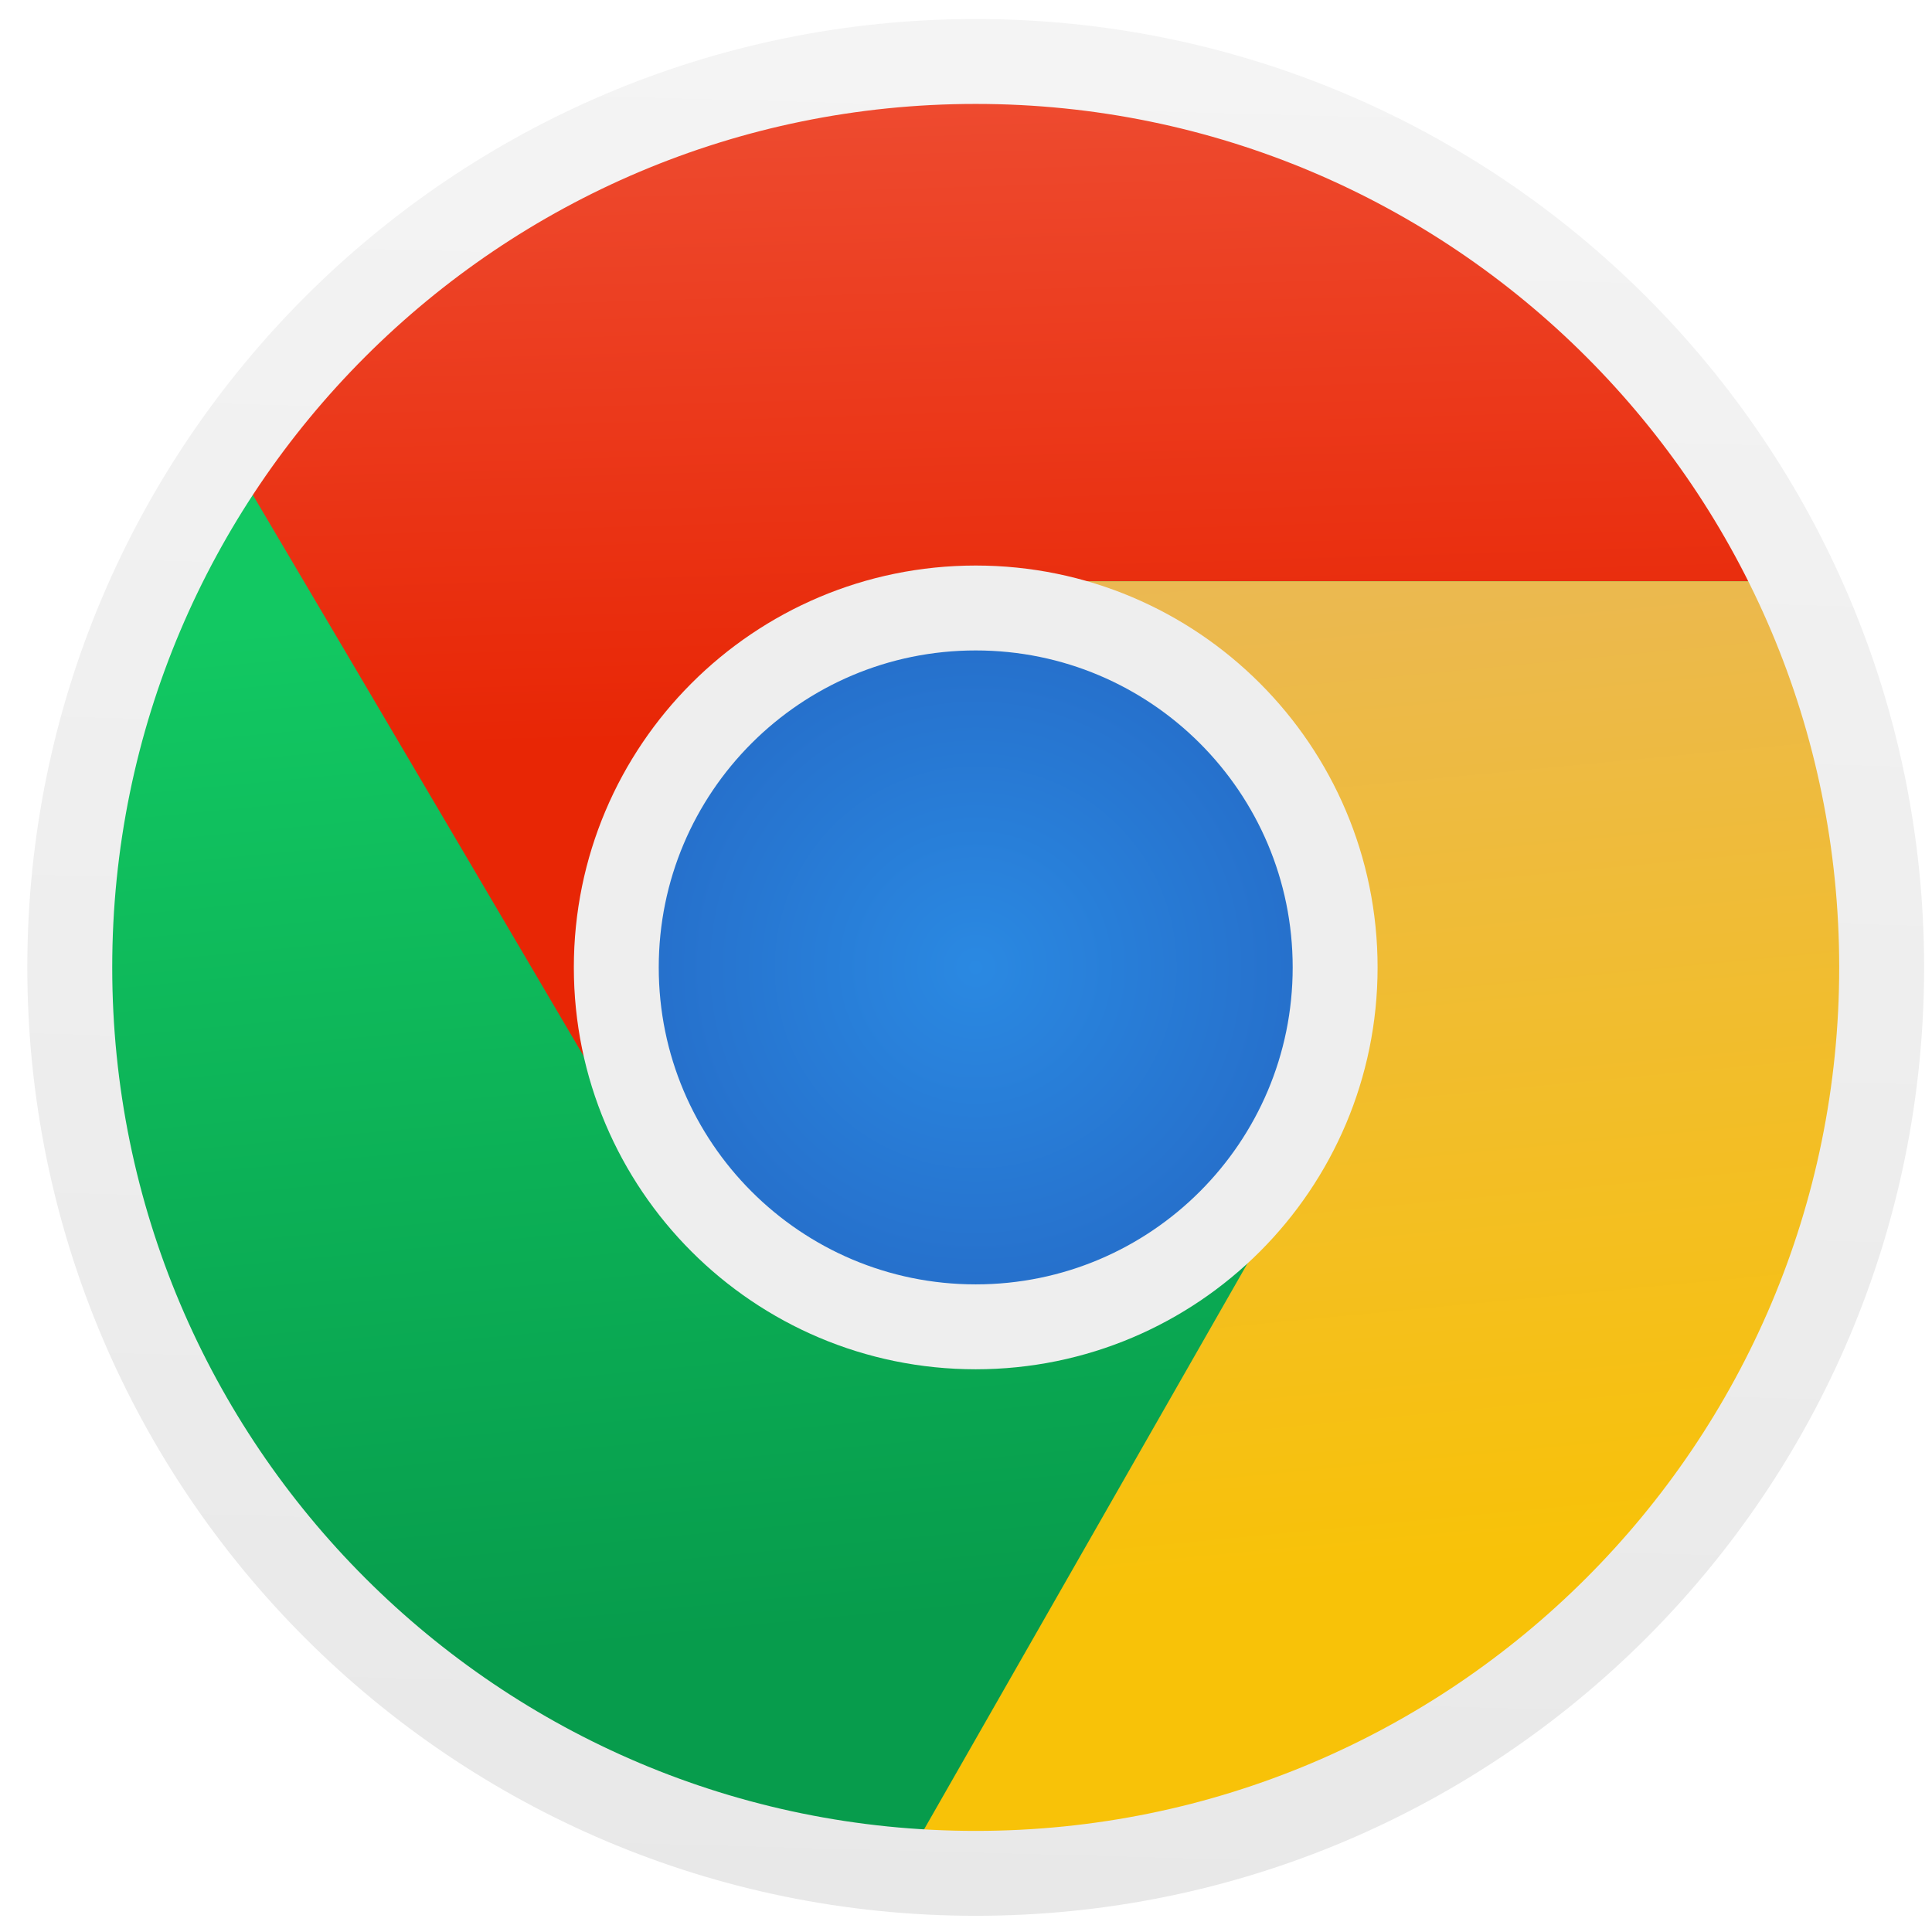
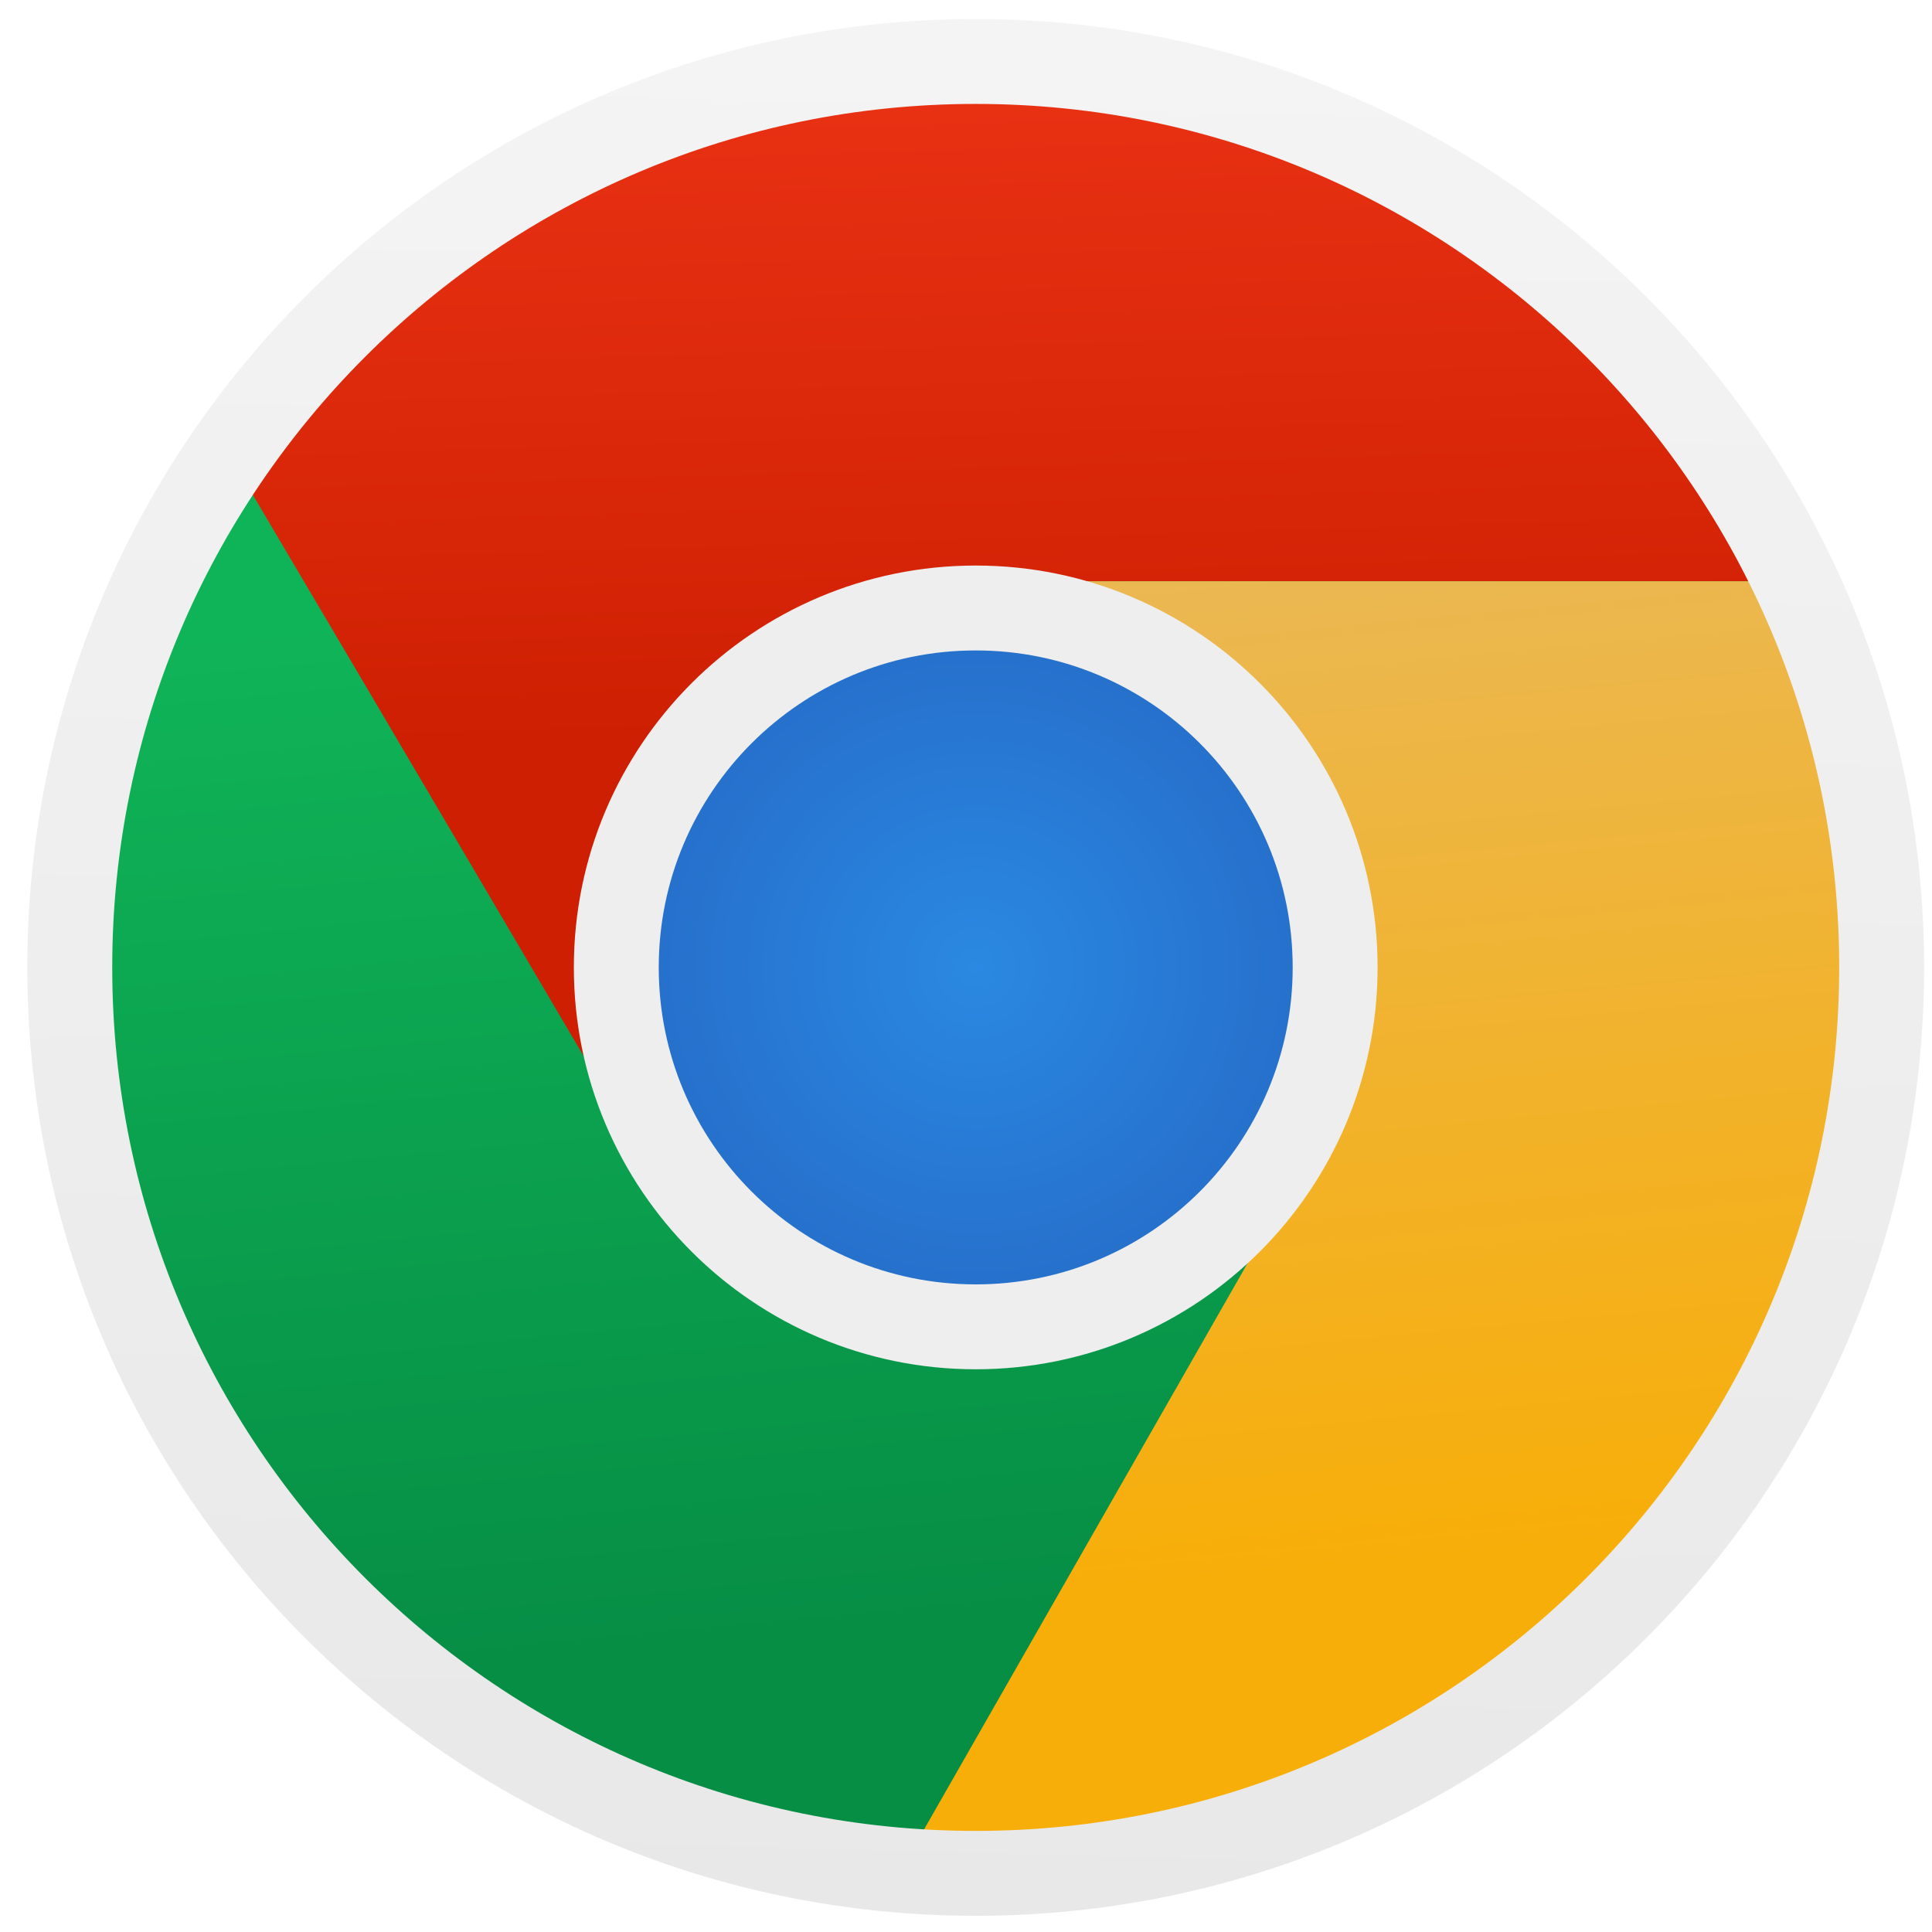
<svg xmlns="http://www.w3.org/2000/svg" xmlns:xlink="http://www.w3.org/1999/xlink" height="136.533" viewBox="0 0 136.533 136.533" width="136.533" version="1.1" id="svg29">
  <defs id="defs33">
    <linearGradient id="linearGradient862">
      <stop style="stop-color:#2a89e2;stop-opacity:1;" offset="0" id="stop858" />
      <stop style="stop-color:#256ac6;stop-opacity:1" offset="1" id="stop860" />
    </linearGradient>
    <linearGradient id="linearGradient846">
      <stop style="stop-color:#f4f4f4;stop-opacity:1" offset="0" id="stop842" />
      <stop style="stop-color:#e8e8e8;stop-opacity:1" offset="1" id="stop844" />
    </linearGradient>
    <linearGradient xlink:href="#linearGradient846" id="linearGradient848" x1="65.859" y1="1.835" x2="62.212" y2="136.343" gradientUnits="userSpaceOnUse" />
    <radialGradient xlink:href="#linearGradient862" id="radialGradient864" cx="68.953" cy="68.366" fx="68.953" fy="68.366" r="28.4" gradientUnits="userSpaceOnUse" />
  </defs>
  <linearGradient id="a" gradientUnits="userSpaceOnUse" x1="65.281" x2="67.13" y1="-10.604" y2="51.878">
-     <stop offset="0" stop-color="#f26c56" id="stop2" style="stop-color:#f05940;stop-opacity:1" />
-     <stop offset="1" stop-color="#ef5136" id="stop4" style="stop-color:#e82605;stop-opacity:1" />
+     <stop offset="0" stop-color="#f26c56" id="stop2" style="stop-color:#f3381a;stop-opacity:1" />
+     <stop offset="1" stop-color="#ef5136" id="stop4" style="stop-color:#ce1f02;stop-opacity:1" />
  </linearGradient>
  <linearGradient id="b" gradientUnits="userSpaceOnUse" x1="35.486" x2="42.542" y1="42.621" y2="116.673">
-     <stop offset="0" stop-color="#33ed85" id="stop7" style="stop-color:#12c862;stop-opacity:1" />
-     <stop offset="1" stop-color="#11c560" id="stop9" style="stop-color:#079c4c;stop-opacity:1" />
+     <stop offset="0" stop-color="#33ed85" id="stop7" style="stop-color:#10b458;stop-opacity:1" />
+     <stop offset="1" stop-color="#11c560" id="stop9" style="stop-color:#068e45;stop-opacity:1" />
  </linearGradient>
  <linearGradient id="c" gradientUnits="userSpaceOnUse" x1="35.486" x2="42.542" y1="42.621" y2="116.673">
    <stop offset="0" stop-color="#ead755" id="stop12" style="stop-color:#eab855;stop-opacity:1" />
-     <stop offset="1" stop-color="#e3ca1d" id="stop14" style="stop-color:#f8c208;stop-opacity:1" />
+     <stop offset="1" stop-color="#e3ca1d" id="stop14" style="stop-color:#f8ae08;stop-opacity:1" />
  </linearGradient>
  <circle cx="68.953" cy="68.366" fill="url(#a)" r="64.022" id="circle17" />
  <path d="m16.184 32.125a64.022 64.022 0 0 0 -11.252 36.24 64.022 64.022 0 0 0 64.021 64.021 64.022 64.022 0 0 0 64.021-64.021 64.022 64.022 0 0 0 -6.182-27.289h-60.262l-22.562 38.182s-17.678-30.065-27.785-47.133z" fill="url(#b)" id="path19" />
  <path d="m66.531 41.076 26.033 40.496-28.902 50.58c1.747.143 3.507.234 5.291.234 35.358-0 64.021-28.663 64.021-64.021-.023-9.441-2.134-18.76-6.182-27.289z" fill="url(#c)" id="path21" />
  <g stroke="#eee" id="g27">
    <circle cx="68.953" cy="68.366" fill="#2a89e2" r="25.4" stroke-width="4" id="circle23" style="stroke-width:6;stroke-miterlimit:4;stroke-dasharray:none;fill-opacity:1;fill:url(#radialGradient864)" />
    <circle cx="68.953" cy="68.366" fill="none" r="64.022" stroke-width="6" id="circle25" style="stroke:url(#linearGradient848)" />
  </g>
</svg>
